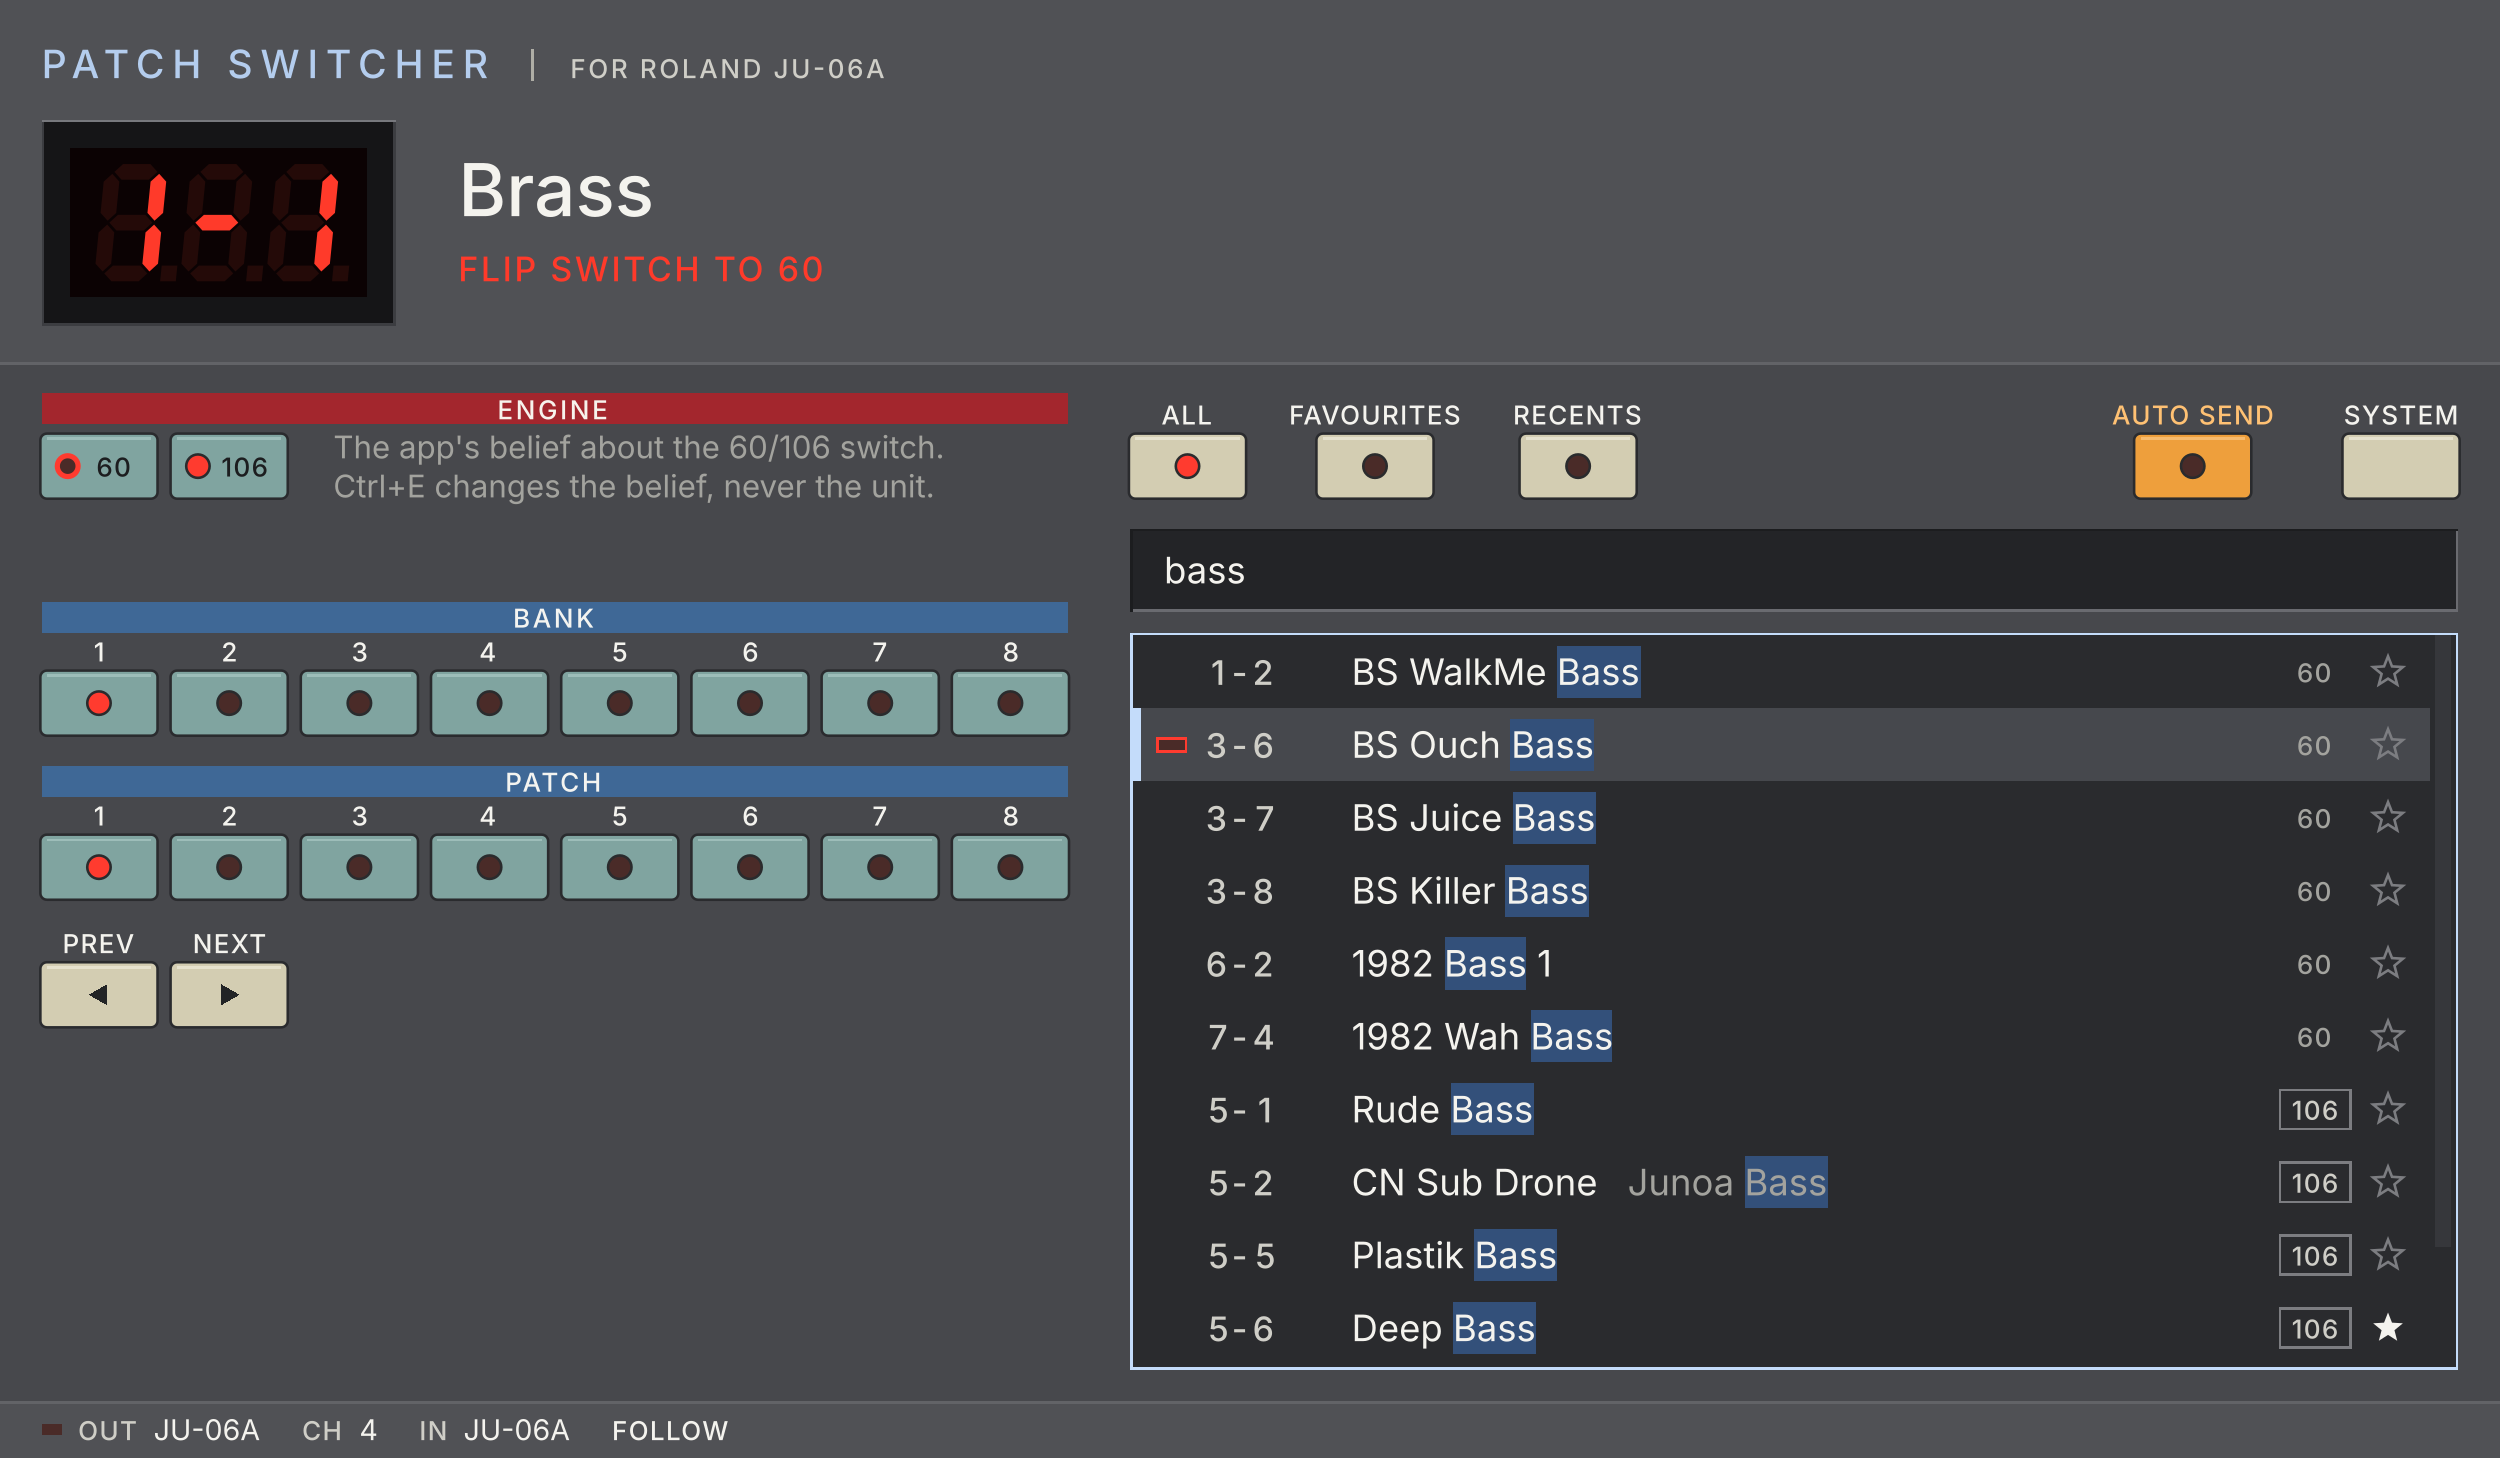
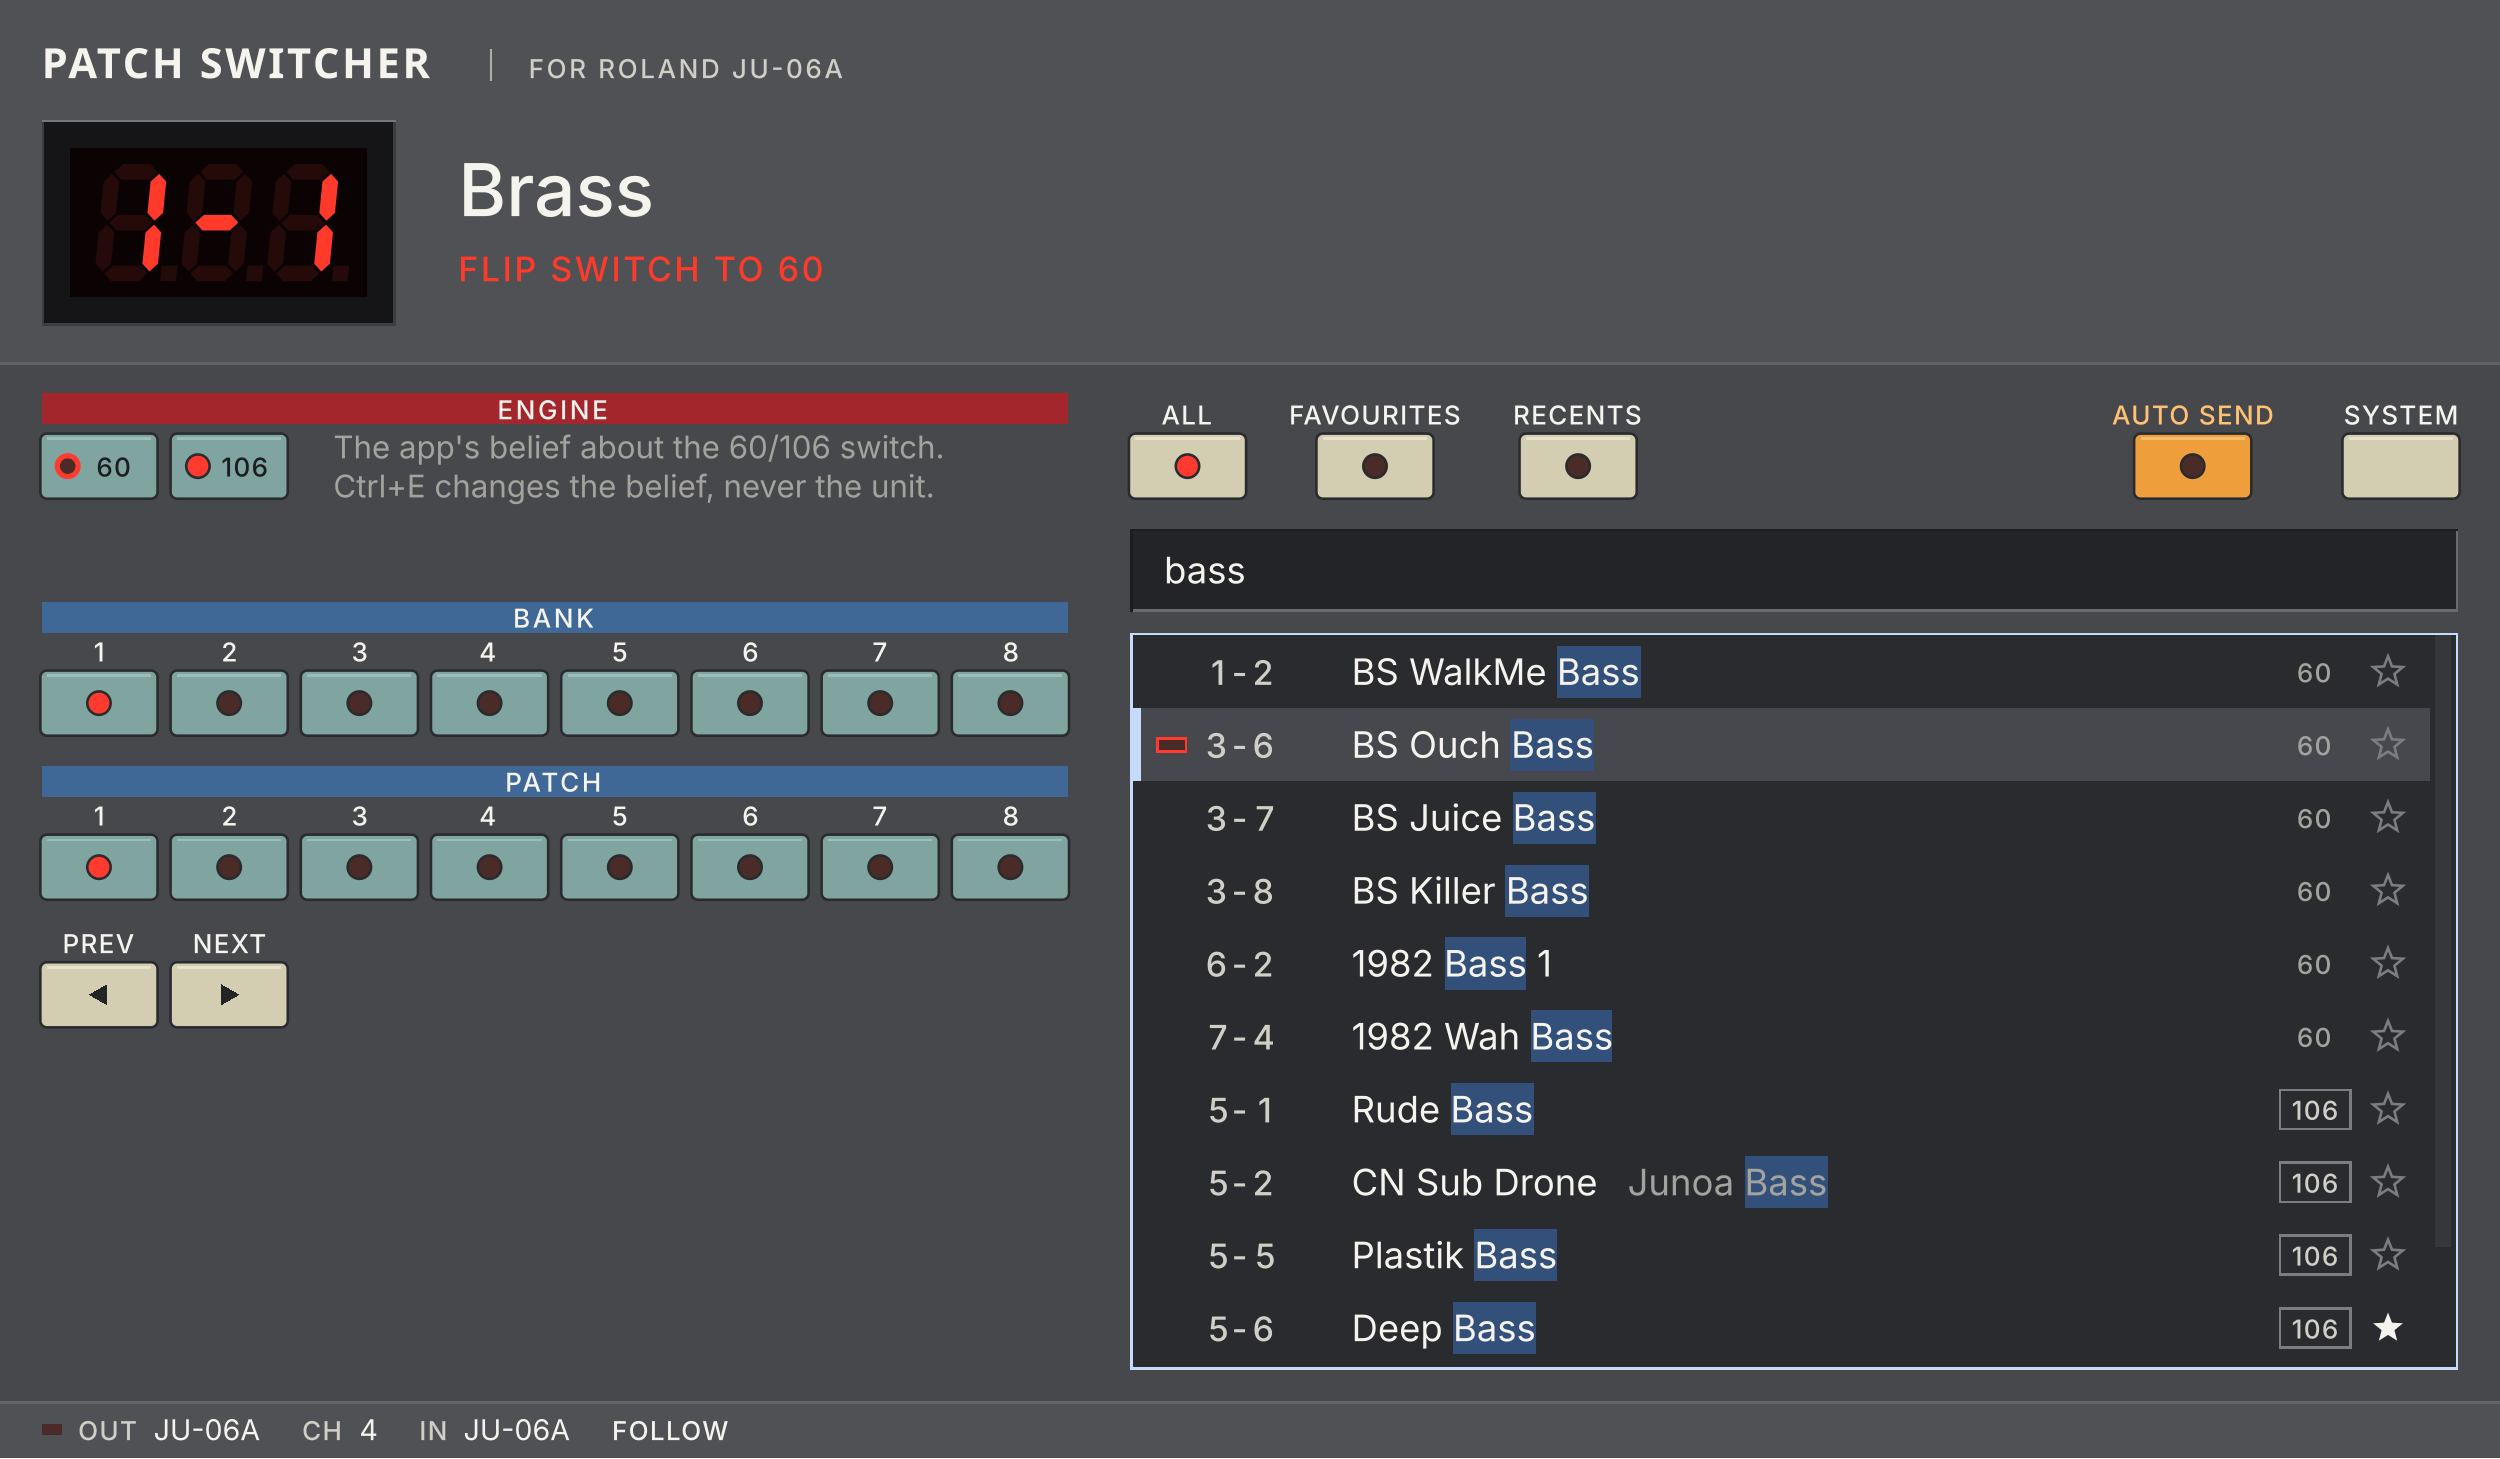
<svg xmlns="http://www.w3.org/2000/svg" width="960" height="560" viewBox="0 0 960 560">
  <defs>
    <clipPath id="well0">
      <rect x="435" y="244" width="508" height="281" />
    </clipPath>
  </defs>
  <rect x="0" y="0" width="960" height="560" fill="#505155" shape-rendering="crispEdges" />
-   <text x="16" y="30" font-family="Inter" font-weight="500" font-size="15px" letter-spacing="3" fill="#B4CDEE" xml:space="preserve">PATCH SWITCHER</text>
-   <rect x="204" y="19" width="1" height="12" fill="#AFAEA6" shape-rendering="crispEdges" />
-   <text x="219" y="30" font-family="Inter" font-weight="500" font-size="10px" letter-spacing="1" fill="#CFCEC7" xml:space="preserve">FOR ROLAND JU-06A</text>
+   <text x="16" y="30" font-family="Archivo" font-weight="700" font-size="16px" letter-spacing="1" fill="#F4F3EE" xml:space="preserve">PATCH SWITCHER</text>
+   <rect x="188" y="19" width="1" height="12" fill="#AFAEA6" shape-rendering="crispEdges" />
+   <text x="203" y="30" font-family="Inter" font-weight="500" font-size="10px" letter-spacing="1" fill="#CFCEC7" xml:space="preserve">FOR ROLAND JU-06A</text>
  <rect x="16" y="46" width="136" height="79" fill="#151517" shape-rendering="crispEdges" />
  <rect x="16" y="46" width="136" height="1" fill="#77787D" shape-rendering="crispEdges" />
  <rect x="16" y="47" width="1" height="78" fill="#3C3D41" shape-rendering="crispEdges" />
  <rect x="151" y="47" width="1" height="78" fill="#3C3D41" shape-rendering="crispEdges" />
  <rect x="17" y="124" width="134" height="1" fill="#3C3D41" shape-rendering="crispEdges" />
  <rect x="27" y="57" width="114" height="57" fill="#0B0203" shape-rendering="crispEdges" />
  <polygon points="43.95,66 47.25,63 57.75,63 60.45,66 57.15,69 46.65,69" fill="#240A08" />
  <polygon points="42,85.5 45.3,82.5 55.8,82.5 58.5,85.5 55.2,88.5 44.7,88.5" fill="#240A08" />
  <polygon points="40.05,105 43.35,102 53.85,102 56.55,105 53.25,108 42.75,108" fill="#240A08" />
  <polygon points="43.125,66.75 45.825,69.75 44.625,81.75 41.325,84.75 38.625,81.75 39.825,69.75" fill="#240A08" />
  <polygon points="61.125,66.75 63.825,69.75 62.625,81.75 59.325,84.75 56.625,81.75 57.825,69.75" fill="#FF3A2A" />
  <polygon points="41.175,86.25 43.875,89.25 42.675,101.25 39.375,104.25 36.675,101.25 37.875,89.25" fill="#240A08" />
  <polygon points="59.175,86.25 61.875,89.25 60.675,101.25 57.375,104.25 54.675,101.25 55.875,89.25" fill="#FF3A2A" />
  <polygon points="62.1,102 68.1,102 67.5,108 61.5,108" fill="#240A08" />
  <polygon points="76.95,66 80.25,63 90.75,63 93.45,66 90.15,69 79.65,69" fill="#240A08" />
  <polygon points="75,85.5 78.3,82.5 88.8,82.5 91.5,85.5 88.2,88.5 77.7,88.5" fill="#FF3A2A" />
  <polygon points="73.05,105 76.35,102 86.85,102 89.55,105 86.25,108 75.75,108" fill="#240A08" />
  <polygon points="76.125,66.75 78.825,69.75 77.625,81.75 74.325,84.75 71.625,81.75 72.825,69.75" fill="#240A08" />
  <polygon points="94.125,66.75 96.825,69.75 95.625,81.75 92.325,84.75 89.625,81.75 90.825,69.75" fill="#240A08" />
  <polygon points="74.175,86.25 76.875,89.25 75.675,101.25 72.375,104.25 69.675,101.25 70.875,89.25" fill="#240A08" />
  <polygon points="92.175,86.25 94.875,89.25 93.675,101.25 90.375,104.25 87.675,101.25 88.875,89.25" fill="#240A08" />
  <polygon points="95.1,102 101.1,102 100.5,108 94.5,108" fill="#240A08" />
  <polygon points="109.95,66 113.25,63 123.75,63 126.45,66 123.15,69 112.65,69" fill="#240A08" />
  <polygon points="108,85.5 111.3,82.5 121.8,82.5 124.5,85.5 121.2,88.5 110.7,88.5" fill="#240A08" />
  <polygon points="106.05,105 109.35,102 119.85,102 122.55,105 119.25,108 108.75,108" fill="#240A08" />
  <polygon points="109.125,66.75 111.825,69.75 110.625,81.75 107.325,84.75 104.625,81.75 105.825,69.75" fill="#240A08" />
  <polygon points="127.125,66.75 129.825,69.75 128.625,81.75 125.325,84.75 122.625,81.75 123.825,69.75" fill="#FF3A2A" />
  <polygon points="107.175,86.25 109.875,89.25 108.675,101.25 105.375,104.25 102.675,101.25 103.875,89.25" fill="#240A08" />
  <polygon points="125.175,86.25 127.875,89.25 126.675,101.25 123.375,104.25 120.675,101.25 121.875,89.25" fill="#FF3A2A" />
  <polygon points="128.1,102 134.1,102 133.5,108 127.5,108" fill="#240A08" />
  <text x="176" y="83" font-family="Inter" font-weight="500" font-size="28px" fill="#F4F3EE" xml:space="preserve">Brass</text>
  <text x="176" y="108" font-family="Inter" font-weight="500" font-size="13px" letter-spacing="1" fill="#FF3A2A" xml:space="preserve">FLIP SWITCH TO 60</text>
  <rect x="0" y="139" width="960" height="399" fill="#47484C" shape-rendering="crispEdges" />
  <rect x="0" y="139" width="960" height="1" fill="#626367" shape-rendering="crispEdges" />
  <rect x="16" y="151" width="394" height="12" fill="#A3262D" shape-rendering="crispEdges" />
  <text x="191" y="161" font-family="Inter" font-weight="500" font-size="10px" letter-spacing="1" fill="#F7F2EC" xml:space="preserve">ENGINE</text>
  <rect x="15" y="166" width="46" height="26" rx="3" ry="3" fill="#2A2B2E" />
  <rect x="16" y="167" width="44" height="24" rx="2" ry="2" fill="#80A4A0" />
  <rect x="18" y="168" width="40" height="1" fill="#9DBDB9" shape-rendering="crispEdges" />
  <circle cx="26" cy="179" r="5" fill="#FF3B2F" />
  <circle cx="26" cy="179" r="3" fill="#4A2B28" />
  <text x="37" y="183" font-family="Inter" font-weight="500" font-size="10px" letter-spacing="0.5" fill="#1C1D1F" xml:space="preserve">60</text>
  <rect x="65" y="166" width="46" height="26" rx="3" ry="3" fill="#2A2B2E" />
  <rect x="66" y="167" width="44" height="24" rx="2" ry="2" fill="#80A4A0" />
  <rect x="68" y="168" width="40" height="1" fill="#9DBDB9" shape-rendering="crispEdges" />
  <circle cx="76" cy="179" r="5" fill="#2A2B2D" />
  <circle cx="76" cy="179" r="4" fill="#FF3B2F" />
  <text x="85" y="183" font-family="Inter" font-weight="500" font-size="10px" letter-spacing="0.5" fill="#1C1D1F" xml:space="preserve">106</text>
  <text x="128" y="176" font-family="Inter" font-weight="400" font-size="12px" fill="#A3A39E" xml:space="preserve">The app's belief about the 60/106 switch.</text>
  <text x="128" y="191" font-family="Inter" font-weight="400" font-size="12px" fill="#A3A39E" xml:space="preserve">Ctrl+E changes the belief, never the unit.</text>
  <rect x="16" y="231" width="394" height="12" fill="#3F6896" shape-rendering="crispEdges" />
  <text x="197" y="241" font-family="Inter" font-weight="500" font-size="10px" letter-spacing="1" fill="#F4F4F0" xml:space="preserve">BANK</text>
  <text x="36" y="254" font-family="Inter" font-weight="500" font-size="10px" letter-spacing="0.5" fill="#F4F3EE" xml:space="preserve">1</text>
  <rect x="15" y="257" width="46" height="26" rx="3" ry="3" fill="#2A2B2E" />
  <rect x="16" y="258" width="44" height="24" rx="2" ry="2" fill="#80A4A0" />
  <rect x="18" y="259" width="40" height="1" fill="#9DBDB9" shape-rendering="crispEdges" />
  <circle cx="38" cy="270" r="5" fill="#2A2B2D" />
  <circle cx="38" cy="270" r="4" fill="#FF3B2F" />
  <text x="85" y="254" font-family="Inter" font-weight="500" font-size="10px" letter-spacing="0.5" fill="#F4F3EE" xml:space="preserve">2</text>
  <rect x="65" y="257" width="46" height="26" rx="3" ry="3" fill="#2A2B2E" />
  <rect x="66" y="258" width="44" height="24" rx="2" ry="2" fill="#80A4A0" />
  <rect x="68" y="259" width="40" height="1" fill="#9DBDB9" shape-rendering="crispEdges" />
  <circle cx="88" cy="270" r="5" fill="#2A2B2D" />
  <circle cx="88" cy="270" r="4" fill="#4A2B28" />
  <text x="135" y="254" font-family="Inter" font-weight="500" font-size="10px" letter-spacing="0.5" fill="#F4F3EE" xml:space="preserve">3</text>
  <rect x="115" y="257" width="46" height="26" rx="3" ry="3" fill="#2A2B2E" />
  <rect x="116" y="258" width="44" height="24" rx="2" ry="2" fill="#80A4A0" />
  <rect x="118" y="259" width="40" height="1" fill="#9DBDB9" shape-rendering="crispEdges" />
  <circle cx="138" cy="270" r="5" fill="#2A2B2D" />
  <circle cx="138" cy="270" r="4" fill="#4A2B28" />
  <text x="184" y="254" font-family="Inter" font-weight="500" font-size="10px" letter-spacing="0.5" fill="#F4F3EE" xml:space="preserve">4</text>
  <rect x="165" y="257" width="46" height="26" rx="3" ry="3" fill="#2A2B2E" />
  <rect x="166" y="258" width="44" height="24" rx="2" ry="2" fill="#80A4A0" />
  <rect x="168" y="259" width="40" height="1" fill="#9DBDB9" shape-rendering="crispEdges" />
  <circle cx="188" cy="270" r="5" fill="#2A2B2D" />
  <circle cx="188" cy="270" r="4" fill="#4A2B28" />
  <text x="235" y="254" font-family="Inter" font-weight="500" font-size="10px" letter-spacing="0.5" fill="#F4F3EE" xml:space="preserve">5</text>
  <rect x="215" y="257" width="46" height="26" rx="3" ry="3" fill="#2A2B2E" />
  <rect x="216" y="258" width="44" height="24" rx="2" ry="2" fill="#80A4A0" />
  <rect x="218" y="259" width="40" height="1" fill="#9DBDB9" shape-rendering="crispEdges" />
  <circle cx="238" cy="270" r="5" fill="#2A2B2D" />
  <circle cx="238" cy="270" r="4" fill="#4A2B28" />
  <text x="285" y="254" font-family="Inter" font-weight="500" font-size="10px" letter-spacing="0.5" fill="#F4F3EE" xml:space="preserve">6</text>
  <rect x="265" y="257" width="46" height="26" rx="3" ry="3" fill="#2A2B2E" />
  <rect x="266" y="258" width="44" height="24" rx="2" ry="2" fill="#80A4A0" />
  <rect x="268" y="259" width="40" height="1" fill="#9DBDB9" shape-rendering="crispEdges" />
  <circle cx="288" cy="270" r="5" fill="#2A2B2D" />
  <circle cx="288" cy="270" r="4" fill="#4A2B28" />
  <text x="335" y="254" font-family="Inter" font-weight="500" font-size="10px" letter-spacing="0.5" fill="#F4F3EE" xml:space="preserve">7</text>
  <rect x="315" y="257" width="46" height="26" rx="3" ry="3" fill="#2A2B2E" />
  <rect x="316" y="258" width="44" height="24" rx="2" ry="2" fill="#80A4A0" />
  <rect x="318" y="259" width="40" height="1" fill="#9DBDB9" shape-rendering="crispEdges" />
  <circle cx="338" cy="270" r="5" fill="#2A2B2D" />
  <circle cx="338" cy="270" r="4" fill="#4A2B28" />
  <text x="385" y="254" font-family="Inter" font-weight="500" font-size="10px" letter-spacing="0.5" fill="#F4F3EE" xml:space="preserve">8</text>
  <rect x="365" y="257" width="46" height="26" rx="3" ry="3" fill="#2A2B2E" />
  <rect x="366" y="258" width="44" height="24" rx="2" ry="2" fill="#80A4A0" />
  <rect x="368" y="259" width="40" height="1" fill="#9DBDB9" shape-rendering="crispEdges" />
  <circle cx="388" cy="270" r="5" fill="#2A2B2D" />
  <circle cx="388" cy="270" r="4" fill="#4A2B28" />
  <rect x="16" y="294" width="394" height="12" fill="#3F6896" shape-rendering="crispEdges" />
  <text x="194" y="304" font-family="Inter" font-weight="500" font-size="10px" letter-spacing="1" fill="#F4F4F0" xml:space="preserve">PATCH</text>
  <text x="36" y="317" font-family="Inter" font-weight="500" font-size="10px" letter-spacing="0.5" fill="#F4F3EE" xml:space="preserve">1</text>
  <rect x="15" y="320" width="46" height="26" rx="3" ry="3" fill="#2A2B2E" />
  <rect x="16" y="321" width="44" height="24" rx="2" ry="2" fill="#80A4A0" />
  <rect x="18" y="322" width="40" height="1" fill="#9DBDB9" shape-rendering="crispEdges" />
  <circle cx="38" cy="333" r="5" fill="#2A2B2D" />
  <circle cx="38" cy="333" r="4" fill="#FF3B2F" />
  <text x="85" y="317" font-family="Inter" font-weight="500" font-size="10px" letter-spacing="0.5" fill="#F4F3EE" xml:space="preserve">2</text>
  <rect x="65" y="320" width="46" height="26" rx="3" ry="3" fill="#2A2B2E" />
  <rect x="66" y="321" width="44" height="24" rx="2" ry="2" fill="#80A4A0" />
  <rect x="68" y="322" width="40" height="1" fill="#9DBDB9" shape-rendering="crispEdges" />
  <circle cx="88" cy="333" r="5" fill="#2A2B2D" />
  <circle cx="88" cy="333" r="4" fill="#4A2B28" />
  <text x="135" y="317" font-family="Inter" font-weight="500" font-size="10px" letter-spacing="0.5" fill="#F4F3EE" xml:space="preserve">3</text>
  <rect x="115" y="320" width="46" height="26" rx="3" ry="3" fill="#2A2B2E" />
  <rect x="116" y="321" width="44" height="24" rx="2" ry="2" fill="#80A4A0" />
  <rect x="118" y="322" width="40" height="1" fill="#9DBDB9" shape-rendering="crispEdges" />
  <circle cx="138" cy="333" r="5" fill="#2A2B2D" />
  <circle cx="138" cy="333" r="4" fill="#4A2B28" />
  <text x="184" y="317" font-family="Inter" font-weight="500" font-size="10px" letter-spacing="0.5" fill="#F4F3EE" xml:space="preserve">4</text>
  <rect x="165" y="320" width="46" height="26" rx="3" ry="3" fill="#2A2B2E" />
  <rect x="166" y="321" width="44" height="24" rx="2" ry="2" fill="#80A4A0" />
  <rect x="168" y="322" width="40" height="1" fill="#9DBDB9" shape-rendering="crispEdges" />
  <circle cx="188" cy="333" r="5" fill="#2A2B2D" />
  <circle cx="188" cy="333" r="4" fill="#4A2B28" />
  <text x="235" y="317" font-family="Inter" font-weight="500" font-size="10px" letter-spacing="0.5" fill="#F4F3EE" xml:space="preserve">5</text>
  <rect x="215" y="320" width="46" height="26" rx="3" ry="3" fill="#2A2B2E" />
  <rect x="216" y="321" width="44" height="24" rx="2" ry="2" fill="#80A4A0" />
  <rect x="218" y="322" width="40" height="1" fill="#9DBDB9" shape-rendering="crispEdges" />
  <circle cx="238" cy="333" r="5" fill="#2A2B2D" />
  <circle cx="238" cy="333" r="4" fill="#4A2B28" />
  <text x="285" y="317" font-family="Inter" font-weight="500" font-size="10px" letter-spacing="0.5" fill="#F4F3EE" xml:space="preserve">6</text>
  <rect x="265" y="320" width="46" height="26" rx="3" ry="3" fill="#2A2B2E" />
  <rect x="266" y="321" width="44" height="24" rx="2" ry="2" fill="#80A4A0" />
  <rect x="268" y="322" width="40" height="1" fill="#9DBDB9" shape-rendering="crispEdges" />
  <circle cx="288" cy="333" r="5" fill="#2A2B2D" />
  <circle cx="288" cy="333" r="4" fill="#4A2B28" />
  <text x="335" y="317" font-family="Inter" font-weight="500" font-size="10px" letter-spacing="0.5" fill="#F4F3EE" xml:space="preserve">7</text>
  <rect x="315" y="320" width="46" height="26" rx="3" ry="3" fill="#2A2B2E" />
  <rect x="316" y="321" width="44" height="24" rx="2" ry="2" fill="#80A4A0" />
  <rect x="318" y="322" width="40" height="1" fill="#9DBDB9" shape-rendering="crispEdges" />
  <circle cx="338" cy="333" r="5" fill="#2A2B2D" />
  <circle cx="338" cy="333" r="4" fill="#4A2B28" />
  <text x="385" y="317" font-family="Inter" font-weight="500" font-size="10px" letter-spacing="0.5" fill="#F4F3EE" xml:space="preserve">8</text>
  <rect x="365" y="320" width="46" height="26" rx="3" ry="3" fill="#2A2B2E" />
  <rect x="366" y="321" width="44" height="24" rx="2" ry="2" fill="#80A4A0" />
  <rect x="368" y="322" width="40" height="1" fill="#9DBDB9" shape-rendering="crispEdges" />
  <circle cx="388" cy="333" r="5" fill="#2A2B2D" />
  <circle cx="388" cy="333" r="4" fill="#4A2B28" />
  <text x="24" y="366" font-family="Inter" font-weight="500" font-size="10px" letter-spacing="0.5" fill="#F4F3EE" xml:space="preserve">PREV</text>
  <rect x="15" y="369" width="46" height="26" rx="3" ry="3" fill="#2A2B2E" />
  <rect x="16" y="370" width="44" height="24" rx="2" ry="2" fill="#D3CDB2" />
  <rect x="18" y="371" width="40" height="1" fill="#E6E2CE" shape-rendering="crispEdges" />
  <polygon points="34,382 41,378 41,386" fill="#222426" shape-rendering="crispEdges" />
  <text x="74" y="366" font-family="Inter" font-weight="500" font-size="10px" letter-spacing="0.5" fill="#F4F3EE" xml:space="preserve">NEXT</text>
  <rect x="65" y="369" width="46" height="26" rx="3" ry="3" fill="#2A2B2E" />
  <rect x="66" y="370" width="44" height="24" rx="2" ry="2" fill="#D3CDB2" />
  <rect x="68" y="371" width="40" height="1" fill="#E6E2CE" shape-rendering="crispEdges" />
  <polygon points="92,382 85,378 85,386" fill="#222426" shape-rendering="crispEdges" />
  <text x="446" y="163" font-family="Inter" font-weight="500" font-size="10px" letter-spacing="0.5" fill="#F4F3EE" xml:space="preserve">ALL</text>
  <rect x="433" y="166" width="46" height="26" rx="3" ry="3" fill="#2A2B2E" />
  <rect x="434" y="167" width="44" height="24" rx="2" ry="2" fill="#D3CDB2" />
  <rect x="436" y="168" width="40" height="1" fill="#E6E2CE" shape-rendering="crispEdges" />
  <circle cx="456" cy="179" r="5" fill="#2A2B2D" />
  <circle cx="456" cy="179" r="4" fill="#FF3B2F" />
  <text x="495" y="163" font-family="Inter" font-weight="500" font-size="10px" letter-spacing="0.5" fill="#F4F3EE" xml:space="preserve">FAVOURITES</text>
  <rect x="505" y="166" width="46" height="26" rx="3" ry="3" fill="#2A2B2E" />
  <rect x="506" y="167" width="44" height="24" rx="2" ry="2" fill="#D3CDB2" />
  <rect x="508" y="168" width="40" height="1" fill="#E6E2CE" shape-rendering="crispEdges" />
  <circle cx="528" cy="179" r="5" fill="#2A2B2D" />
  <circle cx="528" cy="179" r="4" fill="#4A2B28" />
  <text x="581" y="163" font-family="Inter" font-weight="500" font-size="10px" letter-spacing="0.5" fill="#F4F3EE" xml:space="preserve">RECENTS</text>
  <rect x="583" y="166" width="46" height="26" rx="3" ry="3" fill="#2A2B2E" />
  <rect x="584" y="167" width="44" height="24" rx="2" ry="2" fill="#D3CDB2" />
  <rect x="586" y="168" width="40" height="1" fill="#E6E2CE" shape-rendering="crispEdges" />
  <circle cx="606" cy="179" r="5" fill="#2A2B2D" />
  <circle cx="606" cy="179" r="4" fill="#4A2B28" />
  <text x="811" y="163" font-family="Inter" font-weight="500" font-size="10px" letter-spacing="0.5" fill="#FFC173" xml:space="preserve">AUTO SEND</text>
  <rect x="819" y="166" width="46" height="26" rx="3" ry="3" fill="#2A2B2E" />
  <rect x="820" y="167" width="44" height="24" rx="2" ry="2" fill="#EE9F3C" />
  <rect x="822" y="168" width="40" height="1" fill="#F7BB6E" shape-rendering="crispEdges" />
  <circle cx="842" cy="179" r="5" fill="#2A2B2D" />
  <circle cx="842" cy="179" r="4" fill="#4A2B28" />
  <text x="900" y="163" font-family="Inter" font-weight="500" font-size="10px" letter-spacing="0.5" fill="#F4F3EE" xml:space="preserve">SYSTEM</text>
  <rect x="899" y="166" width="46" height="26" rx="3" ry="3" fill="#2A2B2E" />
  <rect x="900" y="167" width="44" height="24" rx="2" ry="2" fill="#D3CDB2" />
  <rect x="902" y="168" width="40" height="1" fill="#E6E2CE" shape-rendering="crispEdges" />
  <rect x="434" y="203" width="510" height="32" fill="#232427" shape-rendering="crispEdges" />
  <rect x="434" y="203" width="510" height="1" fill="#1C1D1F" shape-rendering="crispEdges" />
  <rect x="434" y="204" width="1" height="31" fill="#1C1D1F" shape-rendering="crispEdges" />
  <rect x="435" y="234" width="509" height="1" fill="#6A6B70" shape-rendering="crispEdges" />
  <rect x="943" y="204" width="1" height="30" fill="#6A6B70" shape-rendering="crispEdges" />
  <text x="447" y="224" font-family="Inter" font-weight="400" font-size="14px" fill="#F4F3EE" xml:space="preserve">bass</text>
  <rect x="434" y="243" width="510" height="283" fill="#2A2B2E" shape-rendering="crispEdges" />
  <rect x="434" y="243" width="510" height="1" fill="#C4DCFA" shape-rendering="crispEdges" />
  <rect x="434" y="244" width="1" height="282" fill="#C4DCFA" shape-rendering="crispEdges" />
  <rect x="435" y="525" width="509" height="1" fill="#C4DCFA" shape-rendering="crispEdges" />
  <rect x="943" y="244" width="1" height="281" fill="#C4DCFA" shape-rendering="crispEdges" />
  <g clip-path="url(#well0)">
    <text x="465" y="263" font-family="Inter" font-weight="500" font-size="13px" fill="#CFCEC7" xml:space="preserve">1</text>
    <text x="473" y="263" font-family="Inter" font-weight="500" font-size="13px" fill="#CFCEC7" xml:space="preserve">-</text>
    <text x="481" y="263" font-family="Inter" font-weight="500" font-size="13px" fill="#CFCEC7" xml:space="preserve">2</text>
    <rect x="598" y="248" width="32" height="20" fill="#33507A" shape-rendering="crispEdges" />
    <text x="519" y="263" font-family="Inter" font-weight="400" font-size="14px" fill="#F4F3EE" xml:space="preserve">BS WalkMe Bass</text>
    <text x="882" y="262" font-family="Inter" font-weight="500" font-size="10px" letter-spacing="0.5" fill="#A3A39E" xml:space="preserve">60</text>
    <polygon points="917,252 918.528,255.897 922.706,256.146 919.473,258.803 920.527,262.854 917,260.6 913.473,262.854 914.527,258.803 911.294,256.146 915.472,255.897" fill="none" stroke="#7C7D81" stroke-width="1" />
    <rect x="435" y="272" width="498" height="28" fill="#46484D" shape-rendering="crispEdges" />
    <rect x="435" y="272" width="3" height="28" fill="#C4DCFA" shape-rendering="crispEdges" />
    <rect x="444" y="283" width="12" height="1" fill="#FF3B2F" shape-rendering="crispEdges" />
    <rect x="444" y="284" width="1" height="5" fill="#FF3B2F" shape-rendering="crispEdges" />
    <rect x="445" y="288" width="11" height="1" fill="#FF3B2F" shape-rendering="crispEdges" />
    <rect x="455" y="284" width="1" height="4" fill="#FF3B2F" shape-rendering="crispEdges" />
    <rect x="445" y="284" width="10" height="4" fill="#4A2B28" shape-rendering="crispEdges" />
    <text x="463" y="291" font-family="Inter" font-weight="500" font-size="13px" fill="#CFCEC7" xml:space="preserve">3</text>
    <text x="473" y="291" font-family="Inter" font-weight="500" font-size="13px" fill="#CFCEC7" xml:space="preserve">-</text>
    <text x="481" y="291" font-family="Inter" font-weight="500" font-size="13px" fill="#CFCEC7" xml:space="preserve">6</text>
    <rect x="580" y="276" width="32" height="20" fill="#33507A" shape-rendering="crispEdges" />
    <text x="519" y="291" font-family="Inter" font-weight="400" font-size="14px" fill="#F4F3EE" xml:space="preserve">BS Ouch Bass</text>
    <text x="882" y="290" font-family="Inter" font-weight="500" font-size="10px" letter-spacing="0.5" fill="#A3A39E" xml:space="preserve">60</text>
    <polygon points="917,280 918.528,283.897 922.706,284.146 919.473,286.803 920.527,290.854 917,288.6 913.473,290.854 914.527,286.803 911.294,284.146 915.472,283.897" fill="none" stroke="#7C7D81" stroke-width="1" />
    <text x="463" y="319" font-family="Inter" font-weight="500" font-size="13px" fill="#CFCEC7" xml:space="preserve">3</text>
    <text x="473" y="319" font-family="Inter" font-weight="500" font-size="13px" fill="#CFCEC7" xml:space="preserve">-</text>
    <text x="482" y="319" font-family="Inter" font-weight="500" font-size="13px" fill="#CFCEC7" xml:space="preserve">7</text>
    <rect x="581" y="304" width="32" height="20" fill="#33507A" shape-rendering="crispEdges" />
    <text x="519" y="319" font-family="Inter" font-weight="400" font-size="14px" fill="#F4F3EE" xml:space="preserve">BS Juice Bass</text>
    <text x="882" y="318" font-family="Inter" font-weight="500" font-size="10px" letter-spacing="0.5" fill="#A3A39E" xml:space="preserve">60</text>
    <polygon points="917,308 918.528,311.897 922.706,312.146 919.473,314.803 920.527,318.854 917,316.6 913.473,318.854 914.527,314.803 911.294,312.146 915.472,311.897" fill="none" stroke="#7C7D81" stroke-width="1" />
    <text x="463" y="347" font-family="Inter" font-weight="500" font-size="13px" fill="#CFCEC7" xml:space="preserve">3</text>
    <text x="473" y="347" font-family="Inter" font-weight="500" font-size="13px" fill="#CFCEC7" xml:space="preserve">-</text>
    <text x="481" y="347" font-family="Inter" font-weight="500" font-size="13px" fill="#CFCEC7" xml:space="preserve">8</text>
    <rect x="578" y="332" width="32" height="20" fill="#33507A" shape-rendering="crispEdges" />
    <text x="519" y="347" font-family="Inter" font-weight="400" font-size="14px" fill="#F4F3EE" xml:space="preserve">BS Killer Bass</text>
    <text x="882" y="346" font-family="Inter" font-weight="500" font-size="10px" letter-spacing="0.5" fill="#A3A39E" xml:space="preserve">60</text>
    <polygon points="917,336 918.528,339.897 922.706,340.146 919.473,342.803 920.527,346.854 917,344.6 913.473,346.854 914.527,342.803 911.294,340.146 915.472,339.897" fill="none" stroke="#7C7D81" stroke-width="1" />
    <text x="463" y="375" font-family="Inter" font-weight="500" font-size="13px" fill="#CFCEC7" xml:space="preserve">6</text>
    <text x="473" y="375" font-family="Inter" font-weight="500" font-size="13px" fill="#CFCEC7" xml:space="preserve">-</text>
    <text x="481" y="375" font-family="Inter" font-weight="500" font-size="13px" fill="#CFCEC7" xml:space="preserve">2</text>
    <rect x="555" y="360" width="31" height="20" fill="#33507A" shape-rendering="crispEdges" />
    <text x="519" y="375" font-family="Inter" font-weight="400" font-size="14px" fill="#F4F3EE" xml:space="preserve">1982 Bass 1</text>
    <text x="882" y="374" font-family="Inter" font-weight="500" font-size="10px" letter-spacing="0.5" fill="#A3A39E" xml:space="preserve">60</text>
    <polygon points="917,364 918.528,367.897 922.706,368.146 919.473,370.803 920.527,374.854 917,372.6 913.473,374.854 914.527,370.803 911.294,368.146 915.472,367.897" fill="none" stroke="#7C7D81" stroke-width="1" />
    <text x="464" y="403" font-family="Inter" font-weight="500" font-size="13px" fill="#CFCEC7" xml:space="preserve">7</text>
    <text x="473" y="403" font-family="Inter" font-weight="500" font-size="13px" fill="#CFCEC7" xml:space="preserve">-</text>
    <text x="481" y="403" font-family="Inter" font-weight="500" font-size="13px" fill="#CFCEC7" xml:space="preserve">4</text>
    <rect x="588" y="388" width="31" height="20" fill="#33507A" shape-rendering="crispEdges" />
    <text x="519" y="403" font-family="Inter" font-weight="400" font-size="14px" fill="#F4F3EE" xml:space="preserve">1982 Wah Bass</text>
    <text x="882" y="402" font-family="Inter" font-weight="500" font-size="10px" letter-spacing="0.5" fill="#A3A39E" xml:space="preserve">60</text>
    <polygon points="917,392 918.528,395.897 922.706,396.146 919.473,398.803 920.527,402.854 917,400.6 913.473,402.854 914.527,398.803 911.294,396.146 915.472,395.897" fill="none" stroke="#7C7D81" stroke-width="1" />
    <text x="464" y="431" font-family="Inter" font-weight="500" font-size="13px" fill="#CFCEC7" xml:space="preserve">5</text>
    <text x="473" y="431" font-family="Inter" font-weight="500" font-size="13px" fill="#CFCEC7" xml:space="preserve">-</text>
    <text x="483" y="431" font-family="Inter" font-weight="500" font-size="13px" fill="#CFCEC7" xml:space="preserve">1</text>
    <rect x="557" y="416" width="32" height="20" fill="#33507A" shape-rendering="crispEdges" />
    <text x="519" y="431" font-family="Inter" font-weight="400" font-size="14px" fill="#F4F3EE" xml:space="preserve">Rude Bass</text>
    <rect x="875" y="418" width="28" height="1" fill="#7C7D81" shape-rendering="crispEdges" />
    <rect x="875" y="419" width="1" height="15" fill="#7C7D81" shape-rendering="crispEdges" />
    <rect x="876" y="433" width="27" height="1" fill="#7C7D81" shape-rendering="crispEdges" />
    <rect x="902" y="419" width="1" height="14" fill="#7C7D81" shape-rendering="crispEdges" />
    <text x="880" y="430" font-family="Inter" font-weight="500" font-size="10px" letter-spacing="0.5" fill="#CFCEC7" xml:space="preserve">106</text>
    <polygon points="917,420 918.528,423.897 922.706,424.146 919.473,426.803 920.527,430.854 917,428.6 913.473,430.854 914.527,426.803 911.294,424.146 915.472,423.897" fill="none" stroke="#7C7D81" stroke-width="1" />
    <text x="464" y="459" font-family="Inter" font-weight="500" font-size="13px" fill="#CFCEC7" xml:space="preserve">5</text>
    <text x="473" y="459" font-family="Inter" font-weight="500" font-size="13px" fill="#CFCEC7" xml:space="preserve">-</text>
    <text x="481" y="459" font-family="Inter" font-weight="500" font-size="13px" fill="#CFCEC7" xml:space="preserve">2</text>
    <text x="519" y="459" font-family="Inter" font-weight="400" font-size="14px" fill="#F4F3EE" xml:space="preserve">CN Sub Drone</text>
    <rect x="670" y="444" width="32" height="20" fill="#33507A" shape-rendering="crispEdges" />
    <text x="625" y="459" font-family="Inter" font-weight="400" font-size="14px" fill="#A3A39E" xml:space="preserve">Junoa Bass</text>
    <rect x="875" y="446" width="28" height="1" fill="#7C7D81" shape-rendering="crispEdges" />
    <rect x="875" y="447" width="1" height="15" fill="#7C7D81" shape-rendering="crispEdges" />
    <rect x="876" y="461" width="27" height="1" fill="#7C7D81" shape-rendering="crispEdges" />
    <rect x="902" y="447" width="1" height="14" fill="#7C7D81" shape-rendering="crispEdges" />
    <text x="880" y="458" font-family="Inter" font-weight="500" font-size="10px" letter-spacing="0.5" fill="#CFCEC7" xml:space="preserve">106</text>
    <polygon points="917,448 918.528,451.897 922.706,452.146 919.473,454.803 920.527,458.854 917,456.6 913.473,458.854 914.527,454.803 911.294,452.146 915.472,451.897" fill="none" stroke="#7C7D81" stroke-width="1" />
    <text x="464" y="487" font-family="Inter" font-weight="500" font-size="13px" fill="#CFCEC7" xml:space="preserve">5</text>
    <text x="473" y="487" font-family="Inter" font-weight="500" font-size="13px" fill="#CFCEC7" xml:space="preserve">-</text>
    <text x="482" y="487" font-family="Inter" font-weight="500" font-size="13px" fill="#CFCEC7" xml:space="preserve">5</text>
    <rect x="566" y="472" width="32" height="20" fill="#33507A" shape-rendering="crispEdges" />
    <text x="519" y="487" font-family="Inter" font-weight="400" font-size="14px" fill="#F4F3EE" xml:space="preserve">Plastik Bass</text>
    <rect x="875" y="474" width="28" height="1" fill="#7C7D81" shape-rendering="crispEdges" />
    <rect x="875" y="475" width="1" height="15" fill="#7C7D81" shape-rendering="crispEdges" />
    <rect x="876" y="489" width="27" height="1" fill="#7C7D81" shape-rendering="crispEdges" />
    <rect x="902" y="475" width="1" height="14" fill="#7C7D81" shape-rendering="crispEdges" />
    <text x="880" y="486" font-family="Inter" font-weight="500" font-size="10px" letter-spacing="0.5" fill="#CFCEC7" xml:space="preserve">106</text>
    <polygon points="917,476 918.528,479.897 922.706,480.146 919.473,482.803 920.527,486.854 917,484.6 913.473,486.854 914.527,482.803 911.294,480.146 915.472,479.897" fill="none" stroke="#7C7D81" stroke-width="1" />
    <text x="464" y="515" font-family="Inter" font-weight="500" font-size="13px" fill="#CFCEC7" xml:space="preserve">5</text>
    <text x="473" y="515" font-family="Inter" font-weight="500" font-size="13px" fill="#CFCEC7" xml:space="preserve">-</text>
    <text x="481" y="515" font-family="Inter" font-weight="500" font-size="13px" fill="#CFCEC7" xml:space="preserve">6</text>
    <rect x="558" y="500" width="32" height="20" fill="#33507A" shape-rendering="crispEdges" />
    <text x="519" y="515" font-family="Inter" font-weight="400" font-size="14px" fill="#F4F3EE" xml:space="preserve">Deep Bass</text>
    <rect x="875" y="502" width="28" height="1" fill="#7C7D81" shape-rendering="crispEdges" />
    <rect x="875" y="503" width="1" height="15" fill="#7C7D81" shape-rendering="crispEdges" />
    <rect x="876" y="517" width="27" height="1" fill="#7C7D81" shape-rendering="crispEdges" />
    <rect x="902" y="503" width="1" height="14" fill="#7C7D81" shape-rendering="crispEdges" />
    <text x="880" y="514" font-family="Inter" font-weight="500" font-size="10px" letter-spacing="0.5" fill="#CFCEC7" xml:space="preserve">106</text>
    <polygon points="917,504 918.528,507.897 922.706,508.146 919.473,510.803 920.527,514.854 917,512.6 913.473,514.854 914.527,510.803 911.294,508.146 915.472,507.897" fill="#F4F3EE" />
    <text x="464" y="543" font-family="Inter" font-weight="500" font-size="13px" fill="#CFCEC7" xml:space="preserve">5</text>
    <text x="473" y="543" font-family="Inter" font-weight="500" font-size="13px" fill="#CFCEC7" xml:space="preserve">-</text>
    <text x="482" y="543" font-family="Inter" font-weight="500" font-size="13px" fill="#CFCEC7" xml:space="preserve">7</text>
    <rect x="563" y="528" width="32" height="20" fill="#33507A" shape-rendering="crispEdges" />
    <text x="519" y="543" font-family="Inter" font-weight="400" font-size="14px" fill="#F4F3EE" xml:space="preserve">Cargo Bass</text>
    <rect x="875" y="530" width="28" height="1" fill="#7C7D81" shape-rendering="crispEdges" />
    <rect x="875" y="531" width="1" height="15" fill="#7C7D81" shape-rendering="crispEdges" />
    <rect x="876" y="545" width="27" height="1" fill="#7C7D81" shape-rendering="crispEdges" />
    <rect x="902" y="531" width="1" height="14" fill="#7C7D81" shape-rendering="crispEdges" />
    <text x="880" y="542" font-family="Inter" font-weight="500" font-size="10px" letter-spacing="0.5" fill="#CFCEC7" xml:space="preserve">106</text>
    <polygon points="917,532 918.528,535.897 922.706,536.146 919.473,538.803 920.527,542.854 917,540.6 913.473,542.854 914.527,538.803 911.294,536.146 915.472,535.897" fill="none" stroke="#7C7D81" stroke-width="1" />
  </g>
  <rect x="933" y="244" width="10" height="281" fill="#2A2B2E" shape-rendering="crispEdges" />
  <rect x="935" y="244" width="6" height="235" fill="#36373B" shape-rendering="crispEdges" />
  <rect x="0" y="538" width="960" height="22" fill="#505155" shape-rendering="crispEdges" />
  <rect x="0" y="538" width="960" height="1" fill="#626367" shape-rendering="crispEdges" />
  <rect x="16" y="547" width="8" height="4" fill="#4A2B28" shape-rendering="crispEdges" />
  <text x="30" y="553" font-family="Inter" font-weight="500" font-size="10px" letter-spacing="0.5" fill="#CFCEC7" xml:space="preserve">OUT</text>
  <text x="59" y="553" font-family="Inter" font-weight="400" font-size="11px" fill="#F4F3EE" xml:space="preserve">JU-06A</text>
  <text x="116" y="553" font-family="Inter" font-weight="500" font-size="10px" letter-spacing="0.5" fill="#CFCEC7" xml:space="preserve">CH</text>
  <text x="138" y="553" font-family="Inter" font-weight="400" font-size="11px" fill="#F4F3EE" xml:space="preserve">4</text>
  <text x="161" y="553" font-family="Inter" font-weight="500" font-size="10px" letter-spacing="0.5" fill="#CFCEC7" xml:space="preserve">IN</text>
  <text x="178" y="553" font-family="Inter" font-weight="400" font-size="11px" fill="#F4F3EE" xml:space="preserve">JU-06A</text>
  <text x="235" y="553" font-family="Inter" font-weight="500" font-size="10px" letter-spacing="0.5" fill="#F4F3EE" xml:space="preserve">FOLLOW</text>
</svg>
